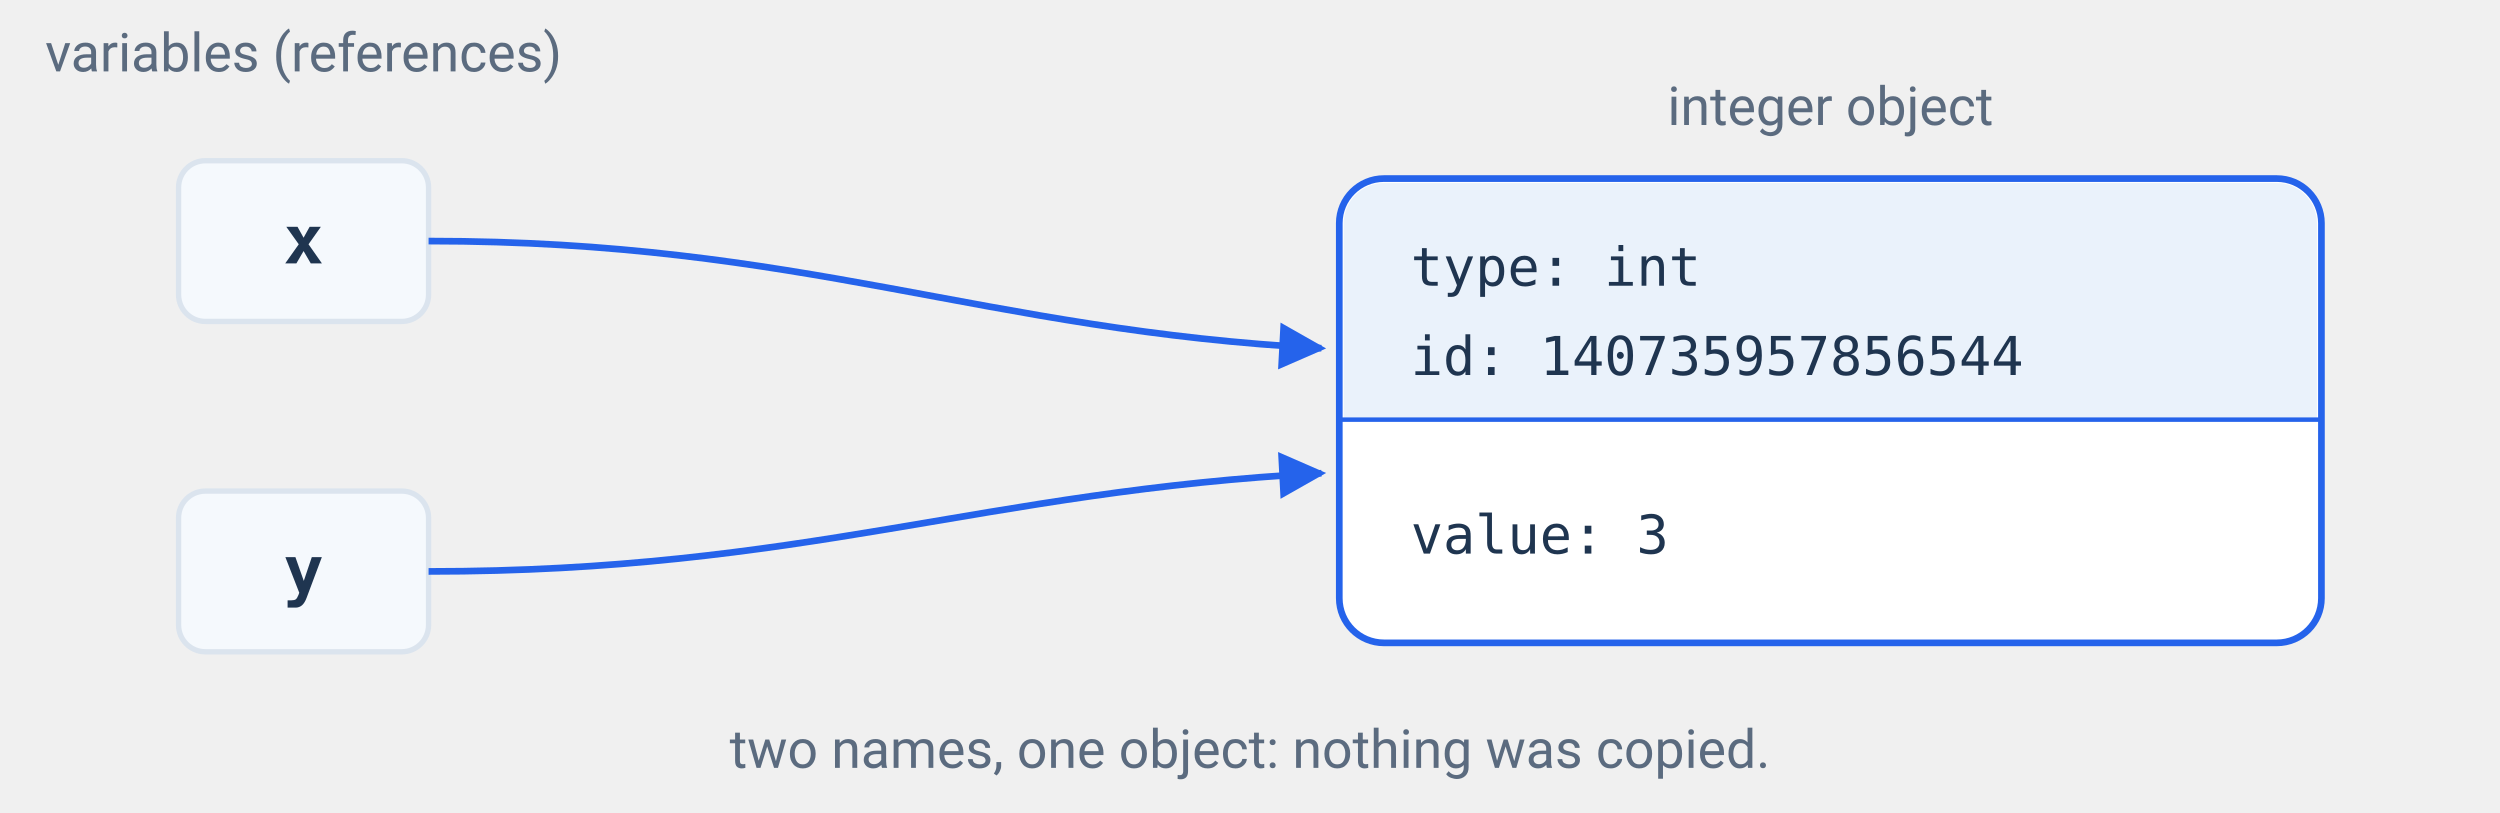
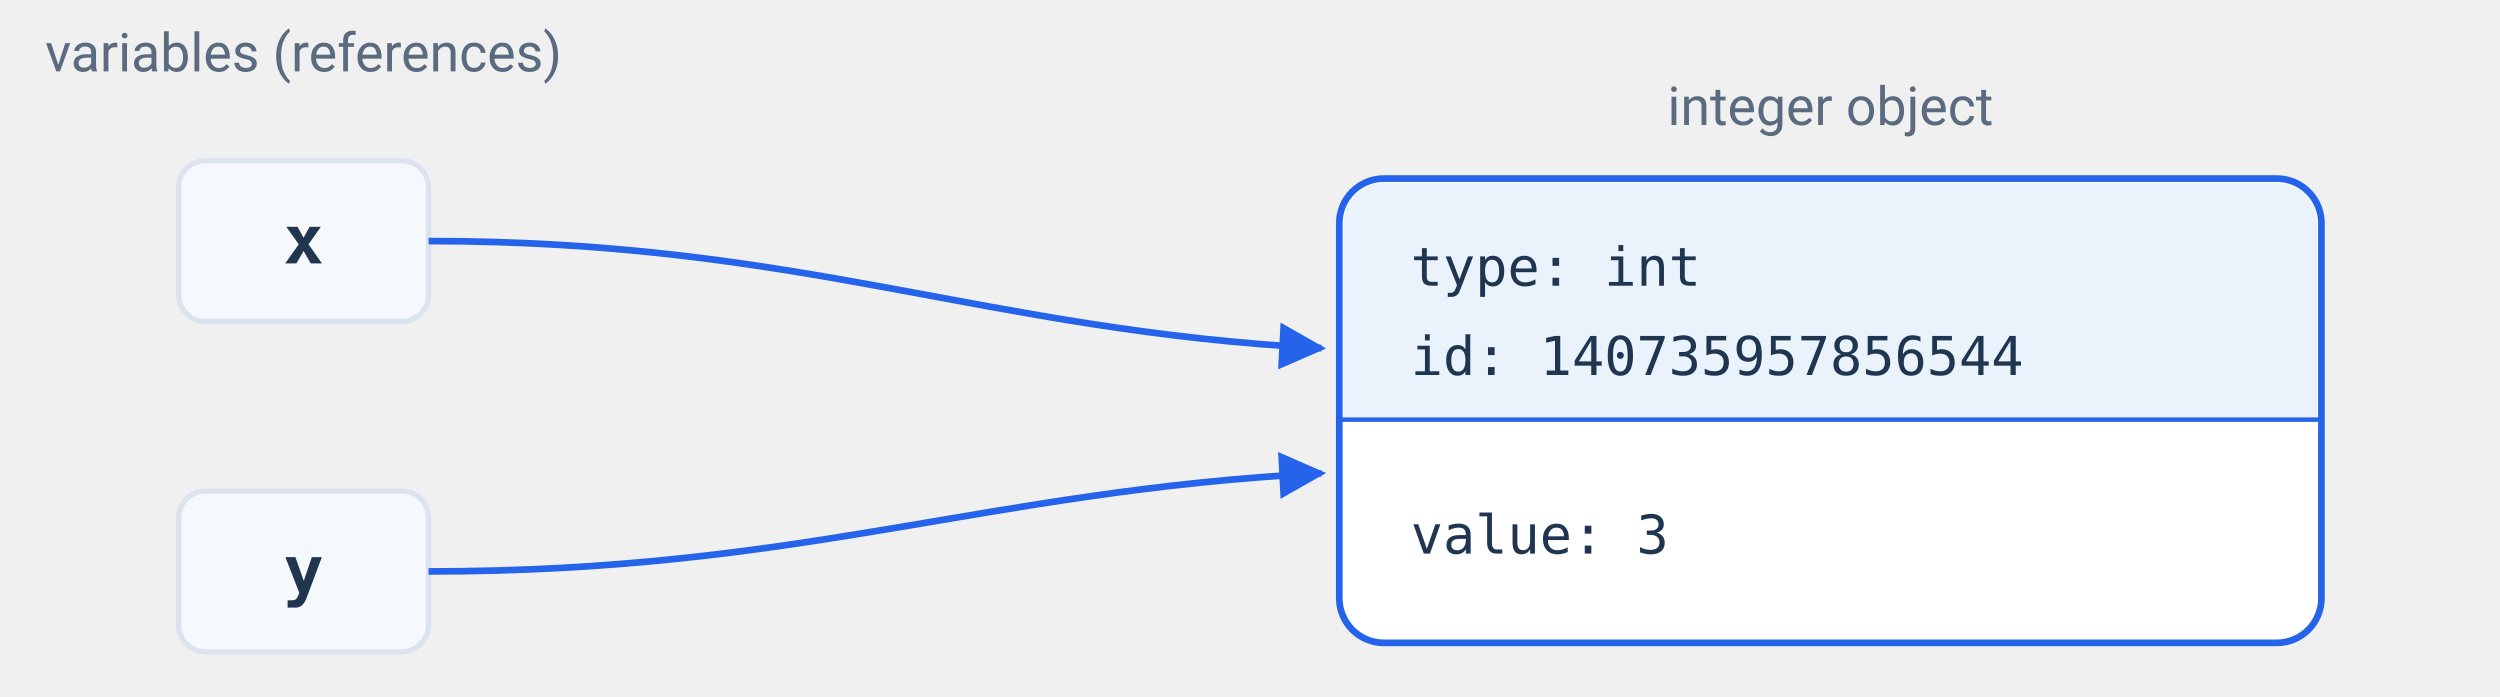
- <svg xmlns="http://www.w3.org/2000/svg" viewBox="0 68 560 182" width="560" height="182" font-family="-apple-system, BlinkMacSystemFont, 'Segoe UI', Roboto, sans-serif">
+ <svg xmlns="http://www.w3.org/2000/svg" viewBox="0 68 560 156" width="560" height="156" font-family="-apple-system, BlinkMacSystemFont, 'Segoe UI', Roboto, sans-serif">
  <defs>
    <marker id="arrow" viewBox="0 0 10 10" refX="9" refY="5" markerWidth="7" markerHeight="7" orient="auto-start-reverse">
      <path d="M 0 0 L 10 5 L 0 10 z" fill="#2563eb" />
    </marker>
    <style>
      .ref   { fill: #f5f9fd; stroke: #dbe4ee; stroke-width: 1.2; }
      .obj   { fill: #ffffff; stroke: #2563eb; stroke-width: 1.5; }
      .head  { fill: #eaf2fb; }
      .var   { font-family: ui-monospace, SFMono-Regular, Menlo, Consolas, monospace; font-size: 15px; fill: #1f3550; font-weight: 700; }
      .field { font-family: ui-monospace, SFMono-Regular, Menlo, Consolas, monospace; font-size: 12px; fill: #1f3550; }
      .code  { font-family: ui-monospace, SFMono-Regular, Menlo, Consolas, monospace; font-size: 13px; fill: #1b4b91; font-weight: 600; }
      .mono  { font-family: ui-monospace, SFMono-Regular, Menlo, Consolas, monospace; fill: #1b4b91; }
      .label { font-size: 12px; fill: #5b6b7f; }
      .link  { stroke: #2563eb; stroke-width: 1.5; fill: none; }
    </style>
  </defs>
  <text class="label" x="68" y="84" text-anchor="middle">variables (references)</text>
  <rect class="ref" x="40" y="104" width="56" height="36" rx="6" />
  <text class="var" x="68" y="127" text-anchor="middle">x</text>
  <rect class="ref" x="40" y="178" width="56" height="36" rx="6" />
  <text class="var" x="68" y="201" text-anchor="middle">y</text>
  <text class="label" x="410" y="96" text-anchor="middle">integer object</text>
  <rect class="obj" x="300" y="108" width="220" height="104" rx="10" />
  <path class="head" d="M 301 118 a 9 9 0 0 1 9 -9 h 200 a 9 9 0 0 1 9 9 v 44 h -218 z" />
  <line x1="300" y1="162" x2="520" y2="162" stroke="#2563eb" stroke-width="1" />
  <text class="field" x="316" y="132">type: int</text>
  <text class="field" x="316" y="152">id:   140735957856544</text>
  <text class="field" x="316" y="192">value: 3</text>
  <path class="link" d="M 96 122 C 180 122, 220 142, 296 146" marker-end="url(#arrow)" />
  <path class="link" d="M 96 196 C 180 196, 220 178, 296 174" marker-end="url(#arrow)" />
-   <text class="label" x="280" y="240" text-anchor="middle">two names, one object: nothing was copied.</text>
</svg>
